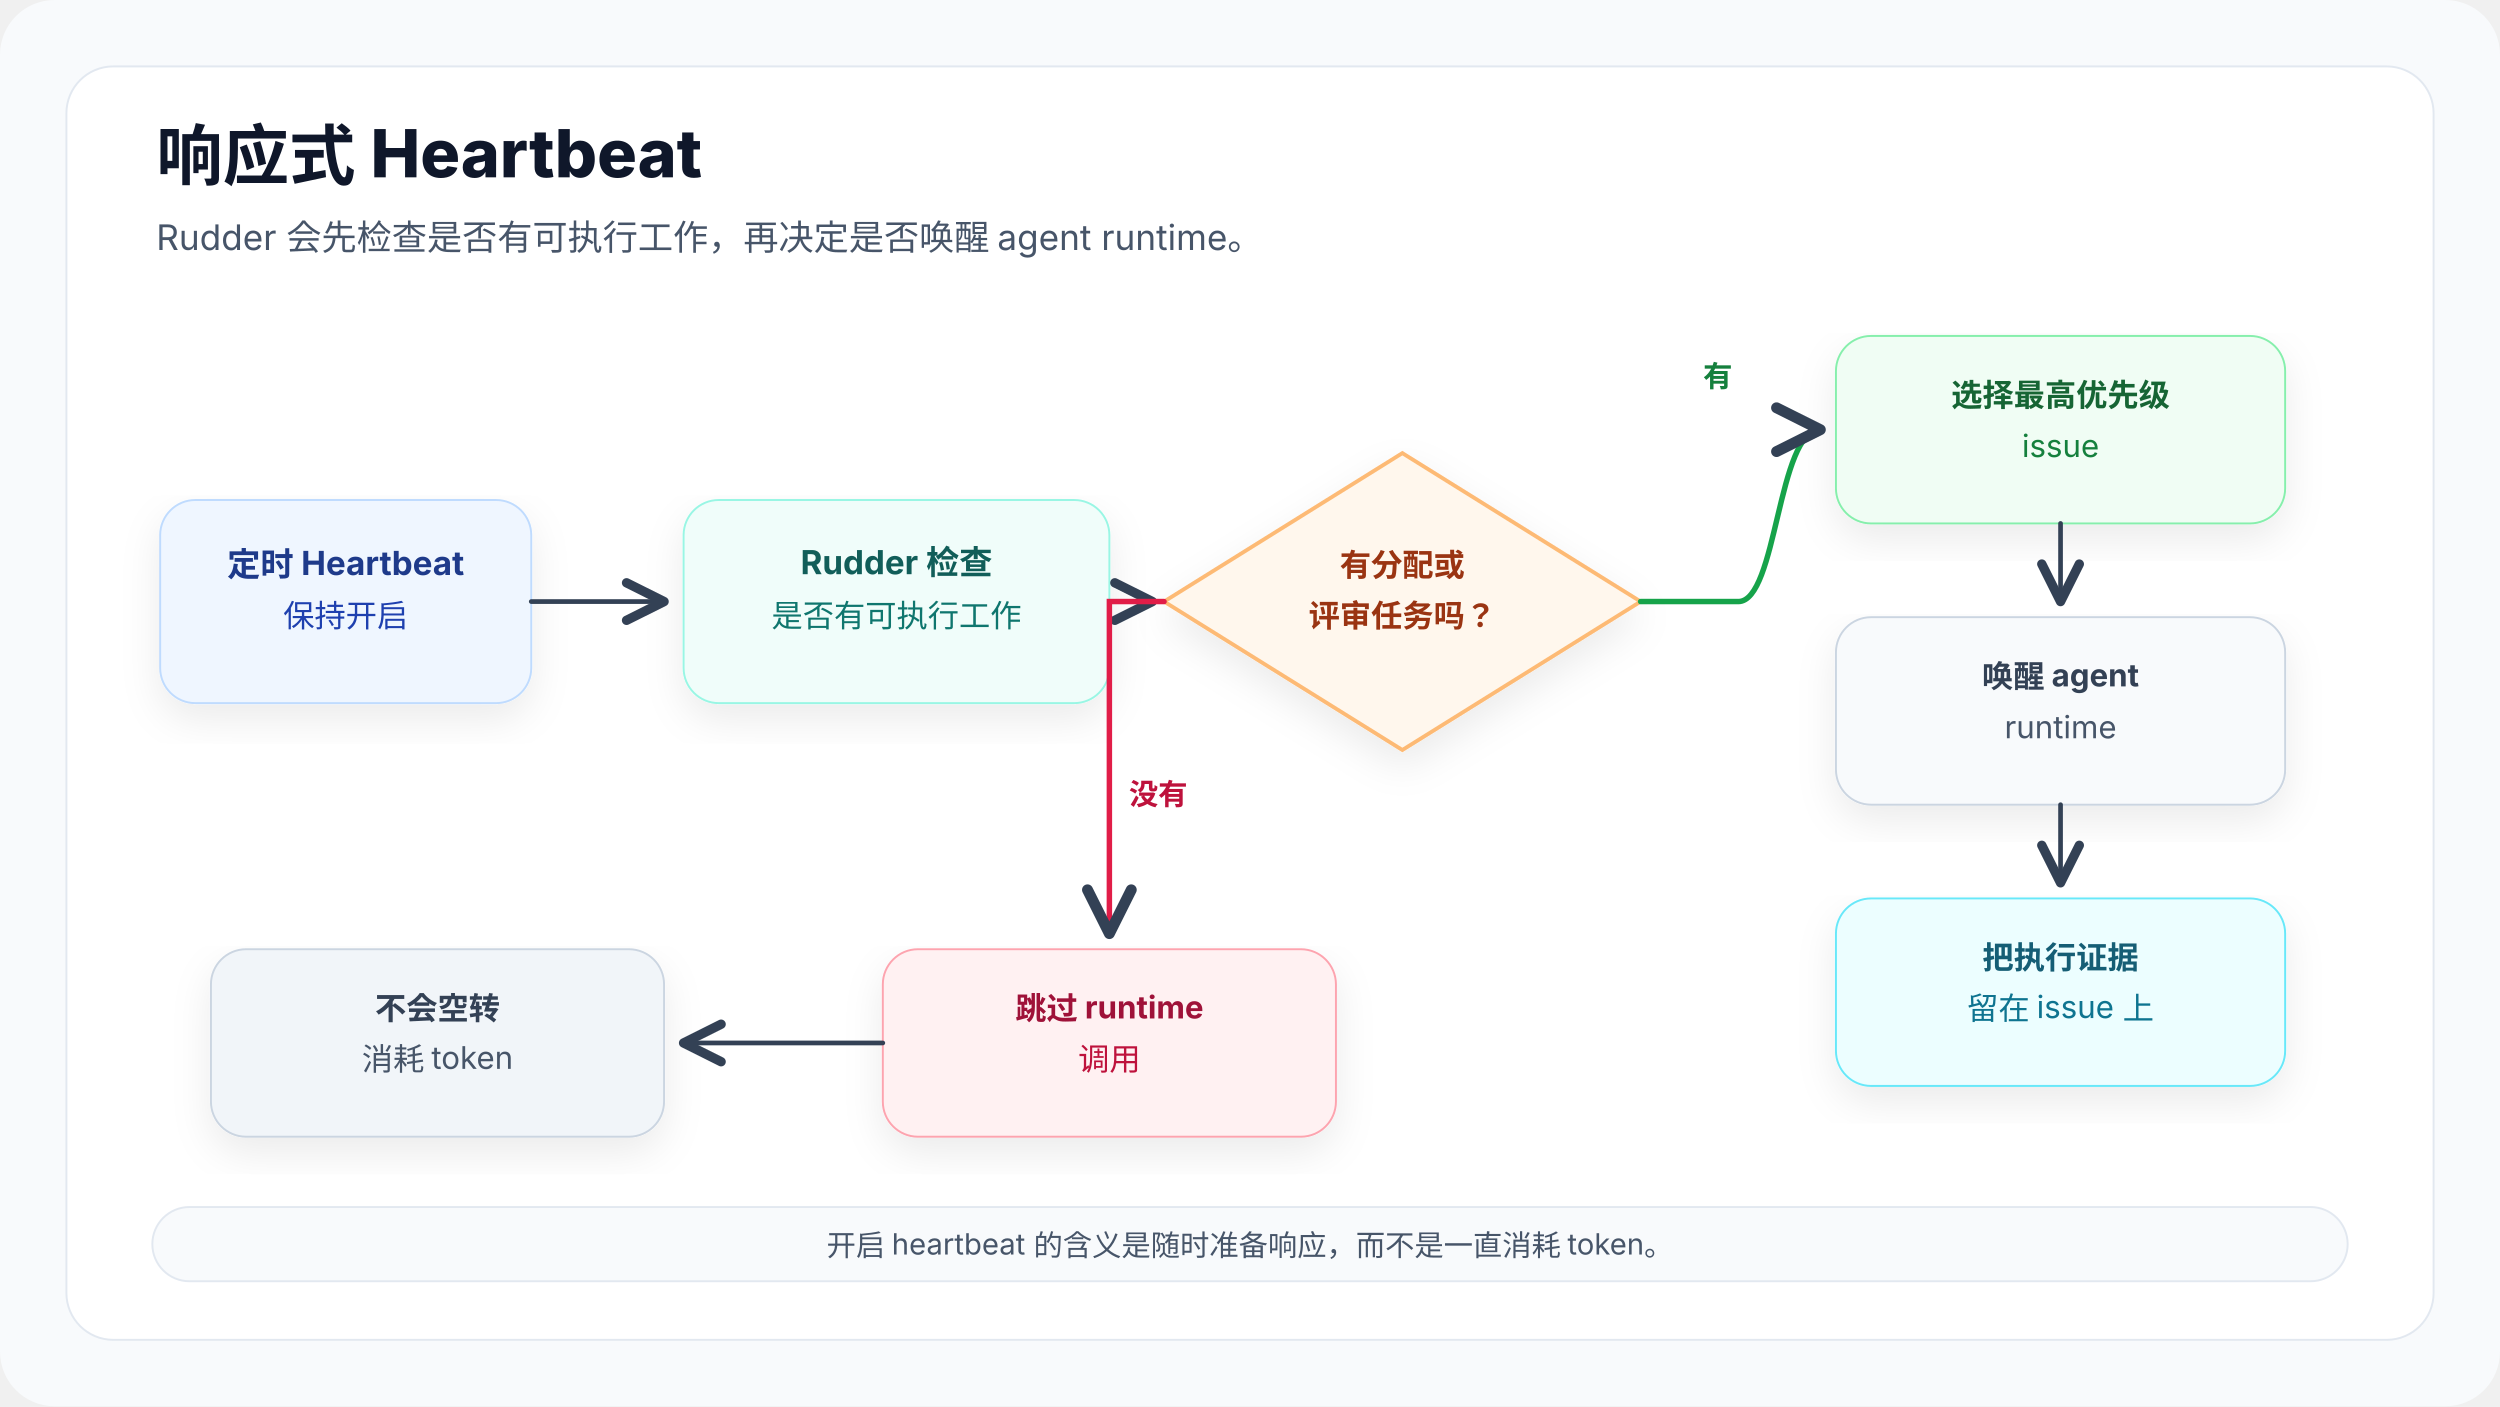
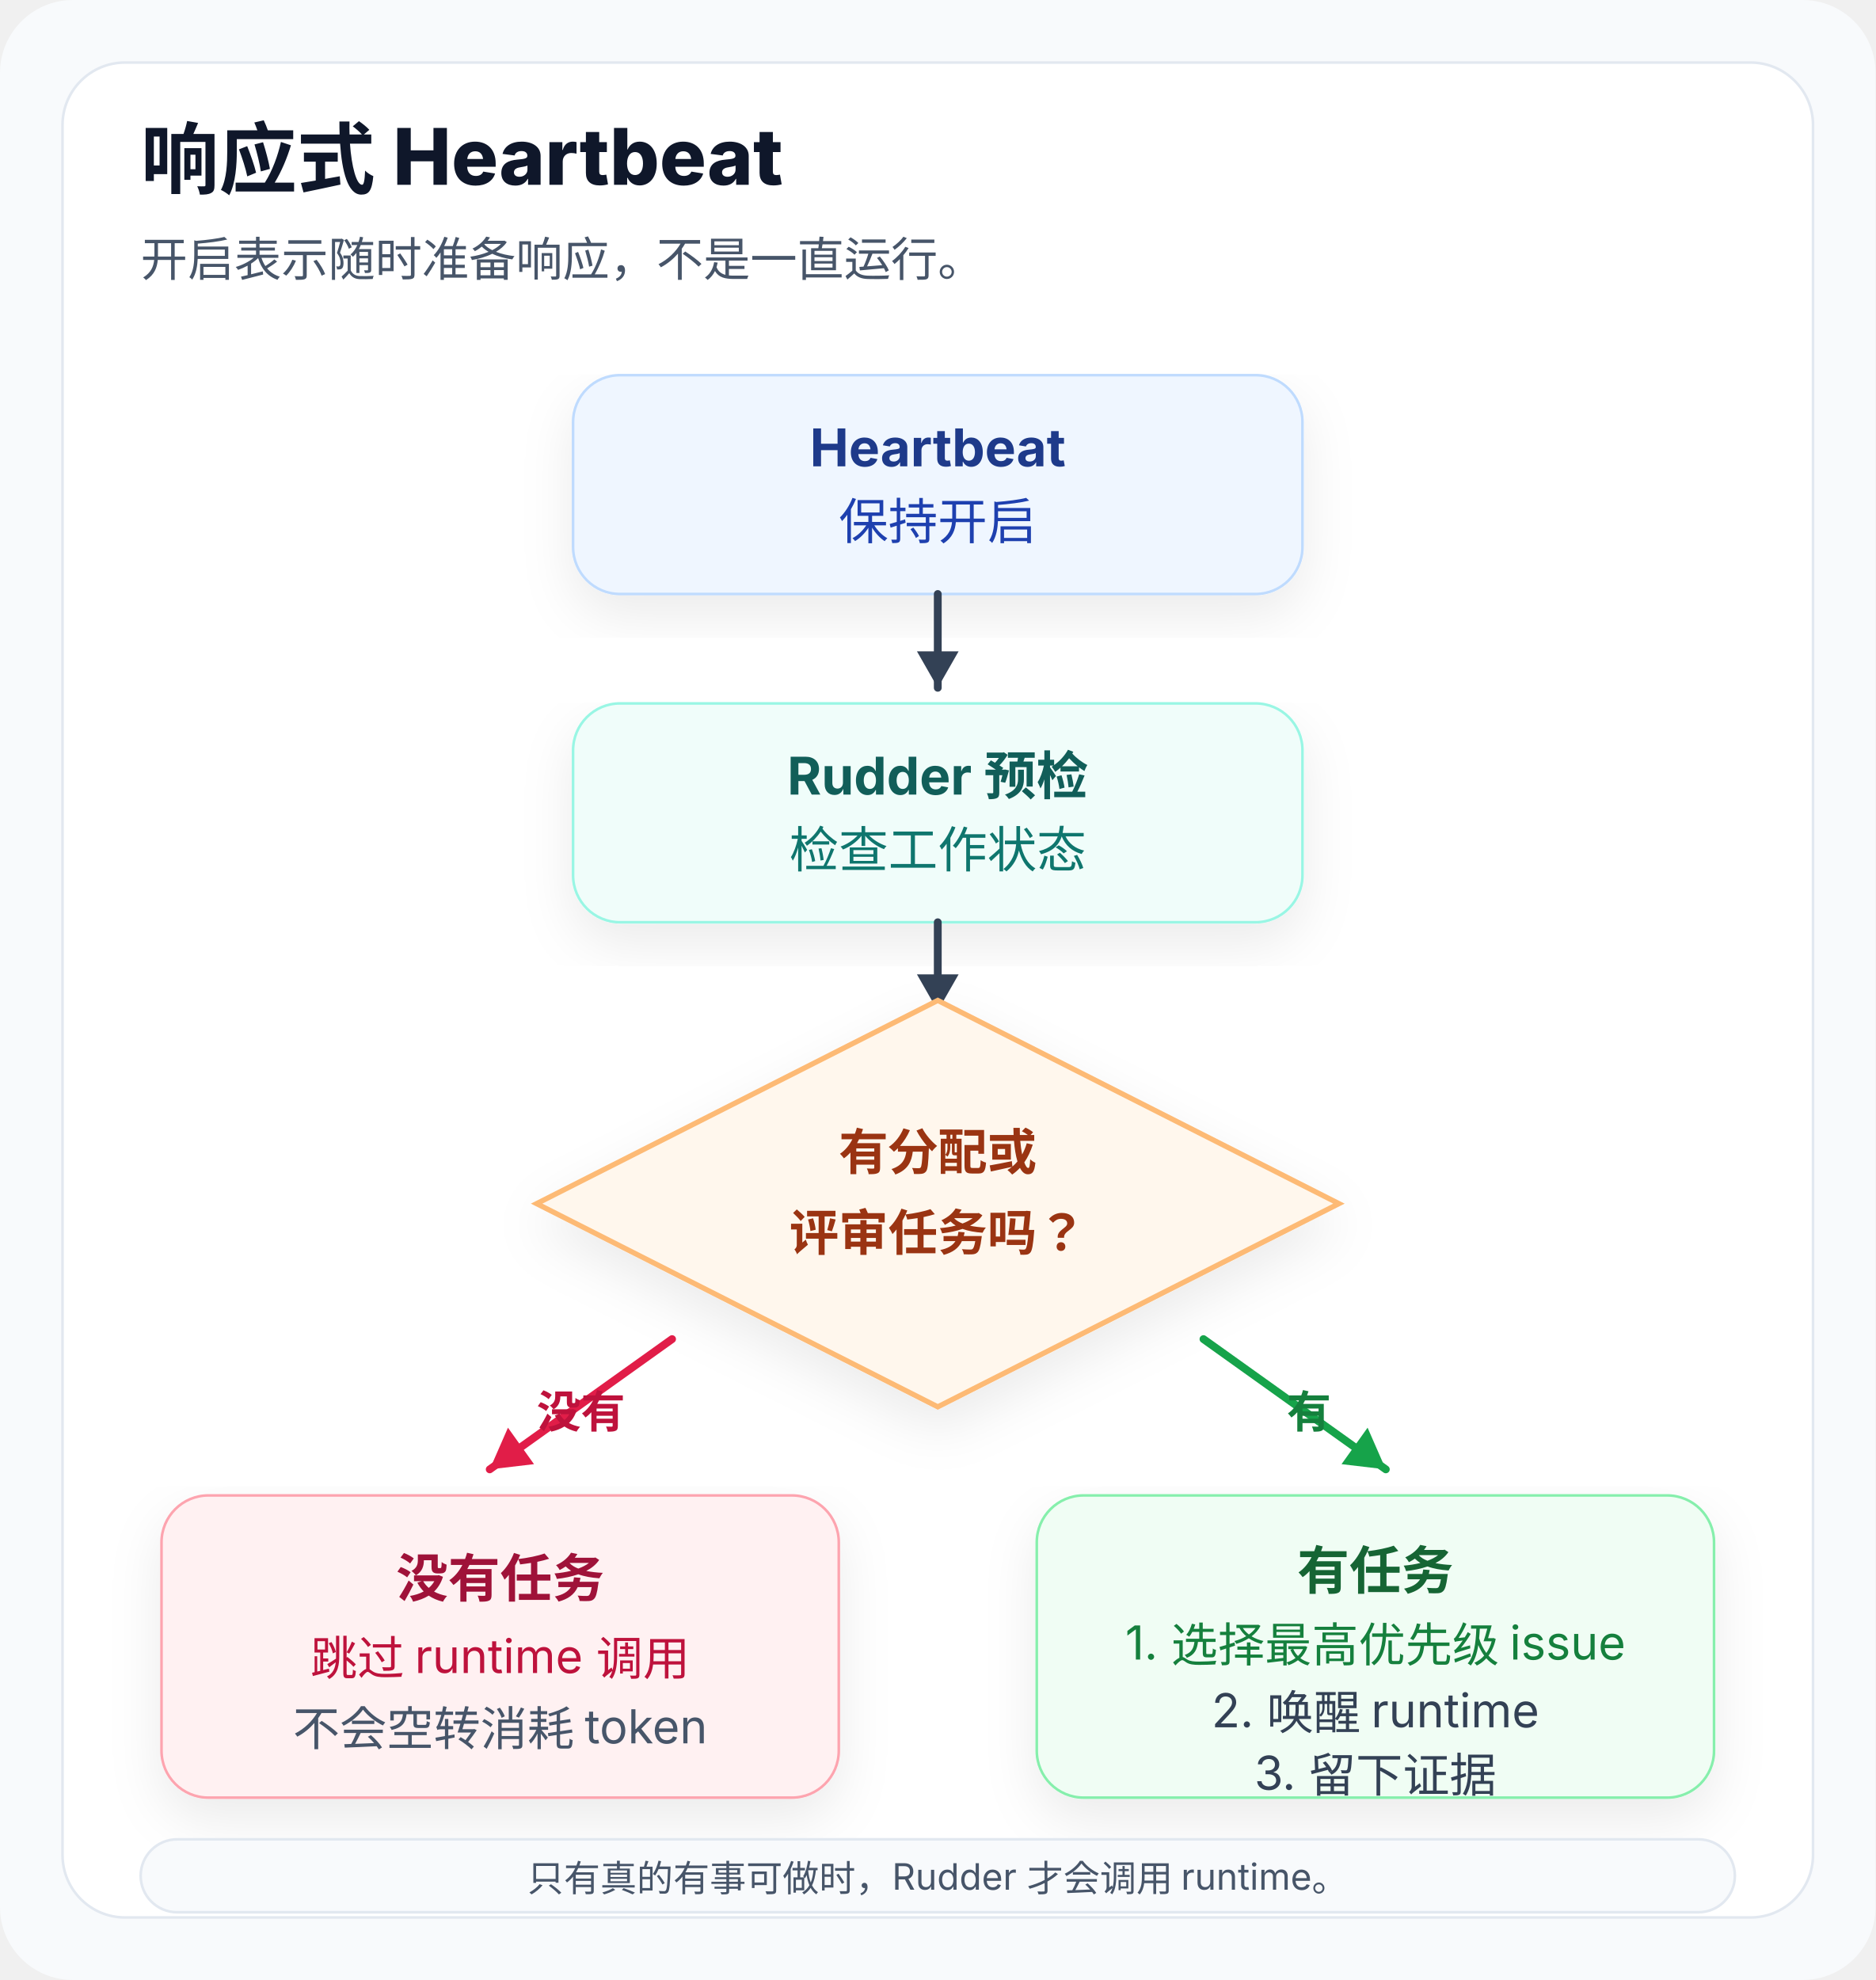
- <svg xmlns="http://www.w3.org/2000/svg" width="1280" height="720" viewBox="0 0 1280 720" fill="none" role="img" aria-labelledby="title desc">
+ <svg xmlns="http://www.w3.org/2000/svg" width="720" height="760" viewBox="0 0 720 760" fill="none" role="img" aria-labelledby="title desc">
  <defs>
-     <marker id="arrow" markerWidth="12" markerHeight="12" refX="10" refY="6" orient="auto" markerUnits="strokeWidth">
-       <path d="M2 2L10 6L2 10" stroke="#334155" stroke-width="2" stroke-linecap="round" stroke-linejoin="round" />
-     </marker>
    <filter id="shadow" x="-10%" y="-10%" width="120%" height="130%" color-interpolation-filters="sRGB">
      <feDropShadow dx="0" dy="8" stdDeviation="10" flood-color="#0F172A" flood-opacity="0.08" />
    </filter>
  </defs>
-   <rect width="1280" height="720" rx="28" fill="#F8FAFC" />
-   <rect x="34" y="34" width="1212" height="652" rx="24" fill="#FFFFFF" stroke="#E2E8F0" />
-   <text x="80" y="92" fill="#0F172A" font-family="Inter, ui-sans-serif, system-ui, -apple-system, BlinkMacSystemFont, Segoe UI, sans-serif" font-size="34" font-weight="760">响应式 Heartbeat</text>
-   <text x="80" y="128" fill="#475569" font-family="Inter, ui-sans-serif, system-ui, -apple-system, BlinkMacSystemFont, Segoe UI, sans-serif" font-size="18">Rudder 会先检查是否有可执行工作，再决定是否唤醒 agent runtime。</text>
-   <rect x="82" y="256" width="190" height="104" rx="18" fill="#EFF6FF" stroke="#BFDBFE" filter="url(#shadow)" />
-   <text x="177" y="295" text-anchor="middle" fill="#1E3A8A" font-family="Inter, ui-sans-serif, system-ui, sans-serif" font-size="17" font-weight="700">定时 Heartbeat</text>
-   <text x="177" y="321" text-anchor="middle" fill="#1E40AF" font-family="Inter, ui-sans-serif, system-ui, sans-serif" font-size="16">保持开启</text>
-   <rect x="350" y="256" width="218" height="104" rx="18" fill="#F0FDFA" stroke="#99F6E4" filter="url(#shadow)" />
-   <text x="459" y="294" text-anchor="middle" fill="#115E59" font-family="Inter, ui-sans-serif, system-ui, sans-serif" font-size="17" font-weight="700">Rudder 检查</text>
-   <text x="459" y="321" text-anchor="middle" fill="#0F766E" font-family="Inter, ui-sans-serif, system-ui, sans-serif" font-size="16">是否有可执行工作</text>
-   <path d="M718 232L840 308L718 384L596 308L718 232Z" fill="#FFF7ED" stroke="#FDBA74" stroke-width="2" filter="url(#shadow)" />
-   <text x="718" y="295" text-anchor="middle" fill="#9A3412" font-family="Inter, ui-sans-serif, system-ui, sans-serif" font-size="16" font-weight="740">有分配或</text>
-   <text x="718" y="321" text-anchor="middle" fill="#9A3412" font-family="Inter, ui-sans-serif, system-ui, sans-serif" font-size="16" font-weight="740">评审任务吗？</text>
-   <rect x="940" y="172" width="230" height="96" rx="18" fill="#F0FDF4" stroke="#86EFAC" filter="url(#shadow)" />
-   <text x="1055" y="208" text-anchor="middle" fill="#166534" font-family="Inter, ui-sans-serif, system-ui, sans-serif" font-size="16" font-weight="740">选择最高优先级</text>
-   <text x="1055" y="234" text-anchor="middle" fill="#15803D" font-family="Inter, ui-sans-serif, system-ui, sans-serif" font-size="16">issue</text>
-   <rect x="940" y="316" width="230" height="96" rx="18" fill="#F8FAFC" stroke="#CBD5E1" filter="url(#shadow)" />
-   <text x="1055" y="352" text-anchor="middle" fill="#334155" font-family="Inter, ui-sans-serif, system-ui, sans-serif" font-size="16" font-weight="740">唤醒 agent</text>
-   <text x="1055" y="378" text-anchor="middle" fill="#475569" font-family="Inter, ui-sans-serif, system-ui, sans-serif" font-size="16">runtime</text>
-   <rect x="940" y="460" width="230" height="96" rx="18" fill="#ECFEFF" stroke="#67E8F9" filter="url(#shadow)" />
-   <text x="1055" y="496" text-anchor="middle" fill="#155E75" font-family="Inter, ui-sans-serif, system-ui, sans-serif" font-size="16" font-weight="740">把执行证据</text>
-   <text x="1055" y="522" text-anchor="middle" fill="#0E7490" font-family="Inter, ui-sans-serif, system-ui, sans-serif" font-size="16">留在 issue 上</text>
-   <rect x="452" y="486" width="232" height="96" rx="18" fill="#FFF1F2" stroke="#FDA4AF" filter="url(#shadow)" />
-   <text x="568" y="522" text-anchor="middle" fill="#9F1239" font-family="Inter, ui-sans-serif, system-ui, sans-serif" font-size="16" font-weight="740">跳过 runtime</text>
-   <text x="568" y="548" text-anchor="middle" fill="#BE123C" font-family="Inter, ui-sans-serif, system-ui, sans-serif" font-size="16">调用</text>
-   <rect x="108" y="486" width="232" height="96" rx="18" fill="#F1F5F9" stroke="#CBD5E1" filter="url(#shadow)" />
-   <text x="224" y="522" text-anchor="middle" fill="#334155" font-family="Inter, ui-sans-serif, system-ui, sans-serif" font-size="16" font-weight="740">不会空转</text>
-   <text x="224" y="548" text-anchor="middle" fill="#475569" font-family="Inter, ui-sans-serif, system-ui, sans-serif" font-size="16">消耗 token</text>
-   <path d="M272 308H340" stroke="#334155" stroke-width="2.4" stroke-linecap="round" marker-end="url(#arrow)" />
-   <path d="M568 308H590" stroke="#334155" stroke-width="2.4" stroke-linecap="round" marker-end="url(#arrow)" />
-   <path d="M840 308H890C910 308 910 220 932 220" stroke="#16A34A" stroke-width="2.8" stroke-linecap="round" marker-end="url(#arrow)" />
-   <path d="M1055 268V308" stroke="#334155" stroke-width="2.4" stroke-linecap="round" marker-end="url(#arrow)" />
-   <path d="M1055 412V452" stroke="#334155" stroke-width="2.4" stroke-linecap="round" marker-end="url(#arrow)" />
-   <path d="M596 308H568V478" stroke="#E11D48" stroke-width="2.8" stroke-linecap="round" marker-end="url(#arrow)" />
-   <path d="M452 534H350" stroke="#334155" stroke-width="2.4" stroke-linecap="round" marker-end="url(#arrow)" />
-   <text x="872" y="198" fill="#15803D" font-family="Inter, ui-sans-serif, system-ui, sans-serif" font-size="15" font-weight="730">有</text>
-   <text x="578" y="412" fill="#BE123C" font-family="Inter, ui-sans-serif, system-ui, sans-serif" font-size="15" font-weight="730">没有</text>
-   <rect x="78" y="618" width="1124" height="38" rx="19" fill="#F8FAFC" stroke="#E2E8F0" />
-   <text x="640" y="643" text-anchor="middle" fill="#475569" font-family="Inter, ui-sans-serif, system-ui, sans-serif" font-size="15">开启 heartbeat 的含义是随时准备响应，而不是一直消耗 token。</text>
+   <rect width="720" height="760" rx="28" fill="#F8FAFC" />
+   <rect x="24" y="24" width="672" height="712" rx="24" fill="#FFFFFF" stroke="#E2E8F0" />
+   <text x="54" y="72" fill="#0F172A" font-family="Inter, ui-sans-serif, system-ui, -apple-system, BlinkMacSystemFont, Segoe UI, sans-serif" font-size="30" font-weight="760">响应式 Heartbeat</text>
+   <text x="54" y="106" fill="#475569" font-family="Inter, ui-sans-serif, system-ui, -apple-system, BlinkMacSystemFont, Segoe UI, sans-serif" font-size="18">开启表示随时准备响应，不是一直运行。</text>
+   <rect x="220" y="144" width="280" height="84" rx="18" fill="#EFF6FF" stroke="#BFDBFE" filter="url(#shadow)" />
+   <text x="360" y="179" text-anchor="middle" fill="#1E3A8A" font-family="Inter, ui-sans-serif, system-ui, sans-serif" font-size="20" font-weight="740">Heartbeat</text>
+   <text x="360" y="207" text-anchor="middle" fill="#1E40AF" font-family="Inter, ui-sans-serif, system-ui, sans-serif" font-size="19">保持开启</text>
+   <path d="M360 228V264" stroke="#334155" stroke-width="3" stroke-linecap="round" />
+   <path d="M360 264L352 250H368L360 264Z" fill="#334155" />
+   <rect x="220" y="270" width="280" height="84" rx="18" fill="#F0FDFA" stroke="#99F6E4" filter="url(#shadow)" />
+   <text x="360" y="305" text-anchor="middle" fill="#115E59" font-family="Inter, ui-sans-serif, system-ui, sans-serif" font-size="20" font-weight="740">Rudder 预检</text>
+   <text x="360" y="333" text-anchor="middle" fill="#0F766E" font-family="Inter, ui-sans-serif, system-ui, sans-serif" font-size="19">检查工作状态</text>
+   <path d="M360 354V388" stroke="#334155" stroke-width="3" stroke-linecap="round" />
+   <path d="M360 388L352 374H368L360 388Z" fill="#334155" />
+   <path d="M360 384L514 462L360 540L206 462L360 384Z" fill="#FFF7ED" stroke="#FDBA74" stroke-width="2" filter="url(#shadow)" />
+   <text x="360" y="449" text-anchor="middle" fill="#9A3412" font-family="Inter, ui-sans-serif, system-ui, sans-serif" font-size="19" font-weight="740">有分配或</text>
+   <text x="360" y="480" text-anchor="middle" fill="#9A3412" font-family="Inter, ui-sans-serif, system-ui, sans-serif" font-size="19" font-weight="740">评审任务吗？</text>
+   <path d="M258 514L188 564" stroke="#E11D48" stroke-width="3" stroke-linecap="round" />
+   <path d="M188 564L195 548L205 562L188 564Z" fill="#E11D48" />
+   <text x="206" y="548" fill="#BE123C" font-family="Inter, ui-sans-serif, system-ui, sans-serif" font-size="17" font-weight="760">没有</text>
+   <path d="M462 514L532 564" stroke="#16A34A" stroke-width="3" stroke-linecap="round" />
+   <path d="M532 564L515 562L525 548L532 564Z" fill="#16A34A" />
+   <text x="494" y="548" fill="#15803D" font-family="Inter, ui-sans-serif, system-ui, sans-serif" font-size="17" font-weight="760">有</text>
+   <rect x="62" y="574" width="260" height="116" rx="18" fill="#FFF1F2" stroke="#FDA4AF" filter="url(#shadow)" />
+   <text x="192" y="613" text-anchor="middle" fill="#9F1239" font-family="Inter, ui-sans-serif, system-ui, sans-serif" font-size="20" font-weight="760">没有任务</text>
+   <text x="192" y="643" text-anchor="middle" fill="#BE123C" font-family="Inter, ui-sans-serif, system-ui, sans-serif" font-size="18">跳过 runtime 调用</text>
+   <text x="192" y="670" text-anchor="middle" fill="#475569" font-family="Inter, ui-sans-serif, system-ui, sans-serif" font-size="18">不会空转消耗 token</text>
+   <rect x="398" y="574" width="260" height="116" rx="18" fill="#F0FDF4" stroke="#86EFAC" filter="url(#shadow)" />
+   <text x="528" y="610" text-anchor="middle" fill="#166534" font-family="Inter, ui-sans-serif, system-ui, sans-serif" font-size="20" font-weight="760">有任务</text>
+   <text x="528" y="637" text-anchor="middle" fill="#15803D" font-family="Inter, ui-sans-serif, system-ui, sans-serif" font-size="18">1. 选择最高优先级 issue</text>
+   <text x="528" y="663" text-anchor="middle" fill="#334155" font-family="Inter, ui-sans-serif, system-ui, sans-serif" font-size="18">2. 唤醒 runtime</text>
+   <text x="528" y="687" text-anchor="middle" fill="#334155" font-family="Inter, ui-sans-serif, system-ui, sans-serif" font-size="18">3. 留下证据</text>
+   <rect x="54" y="706" width="612" height="28" rx="14" fill="#F8FAFC" stroke="#E2E8F0" />
+   <text x="360" y="726" text-anchor="middle" fill="#475569" font-family="Inter, ui-sans-serif, system-ui, sans-serif" font-size="14">只有真的有事可做时，Rudder 才会调用 runtime。</text>
</svg>
